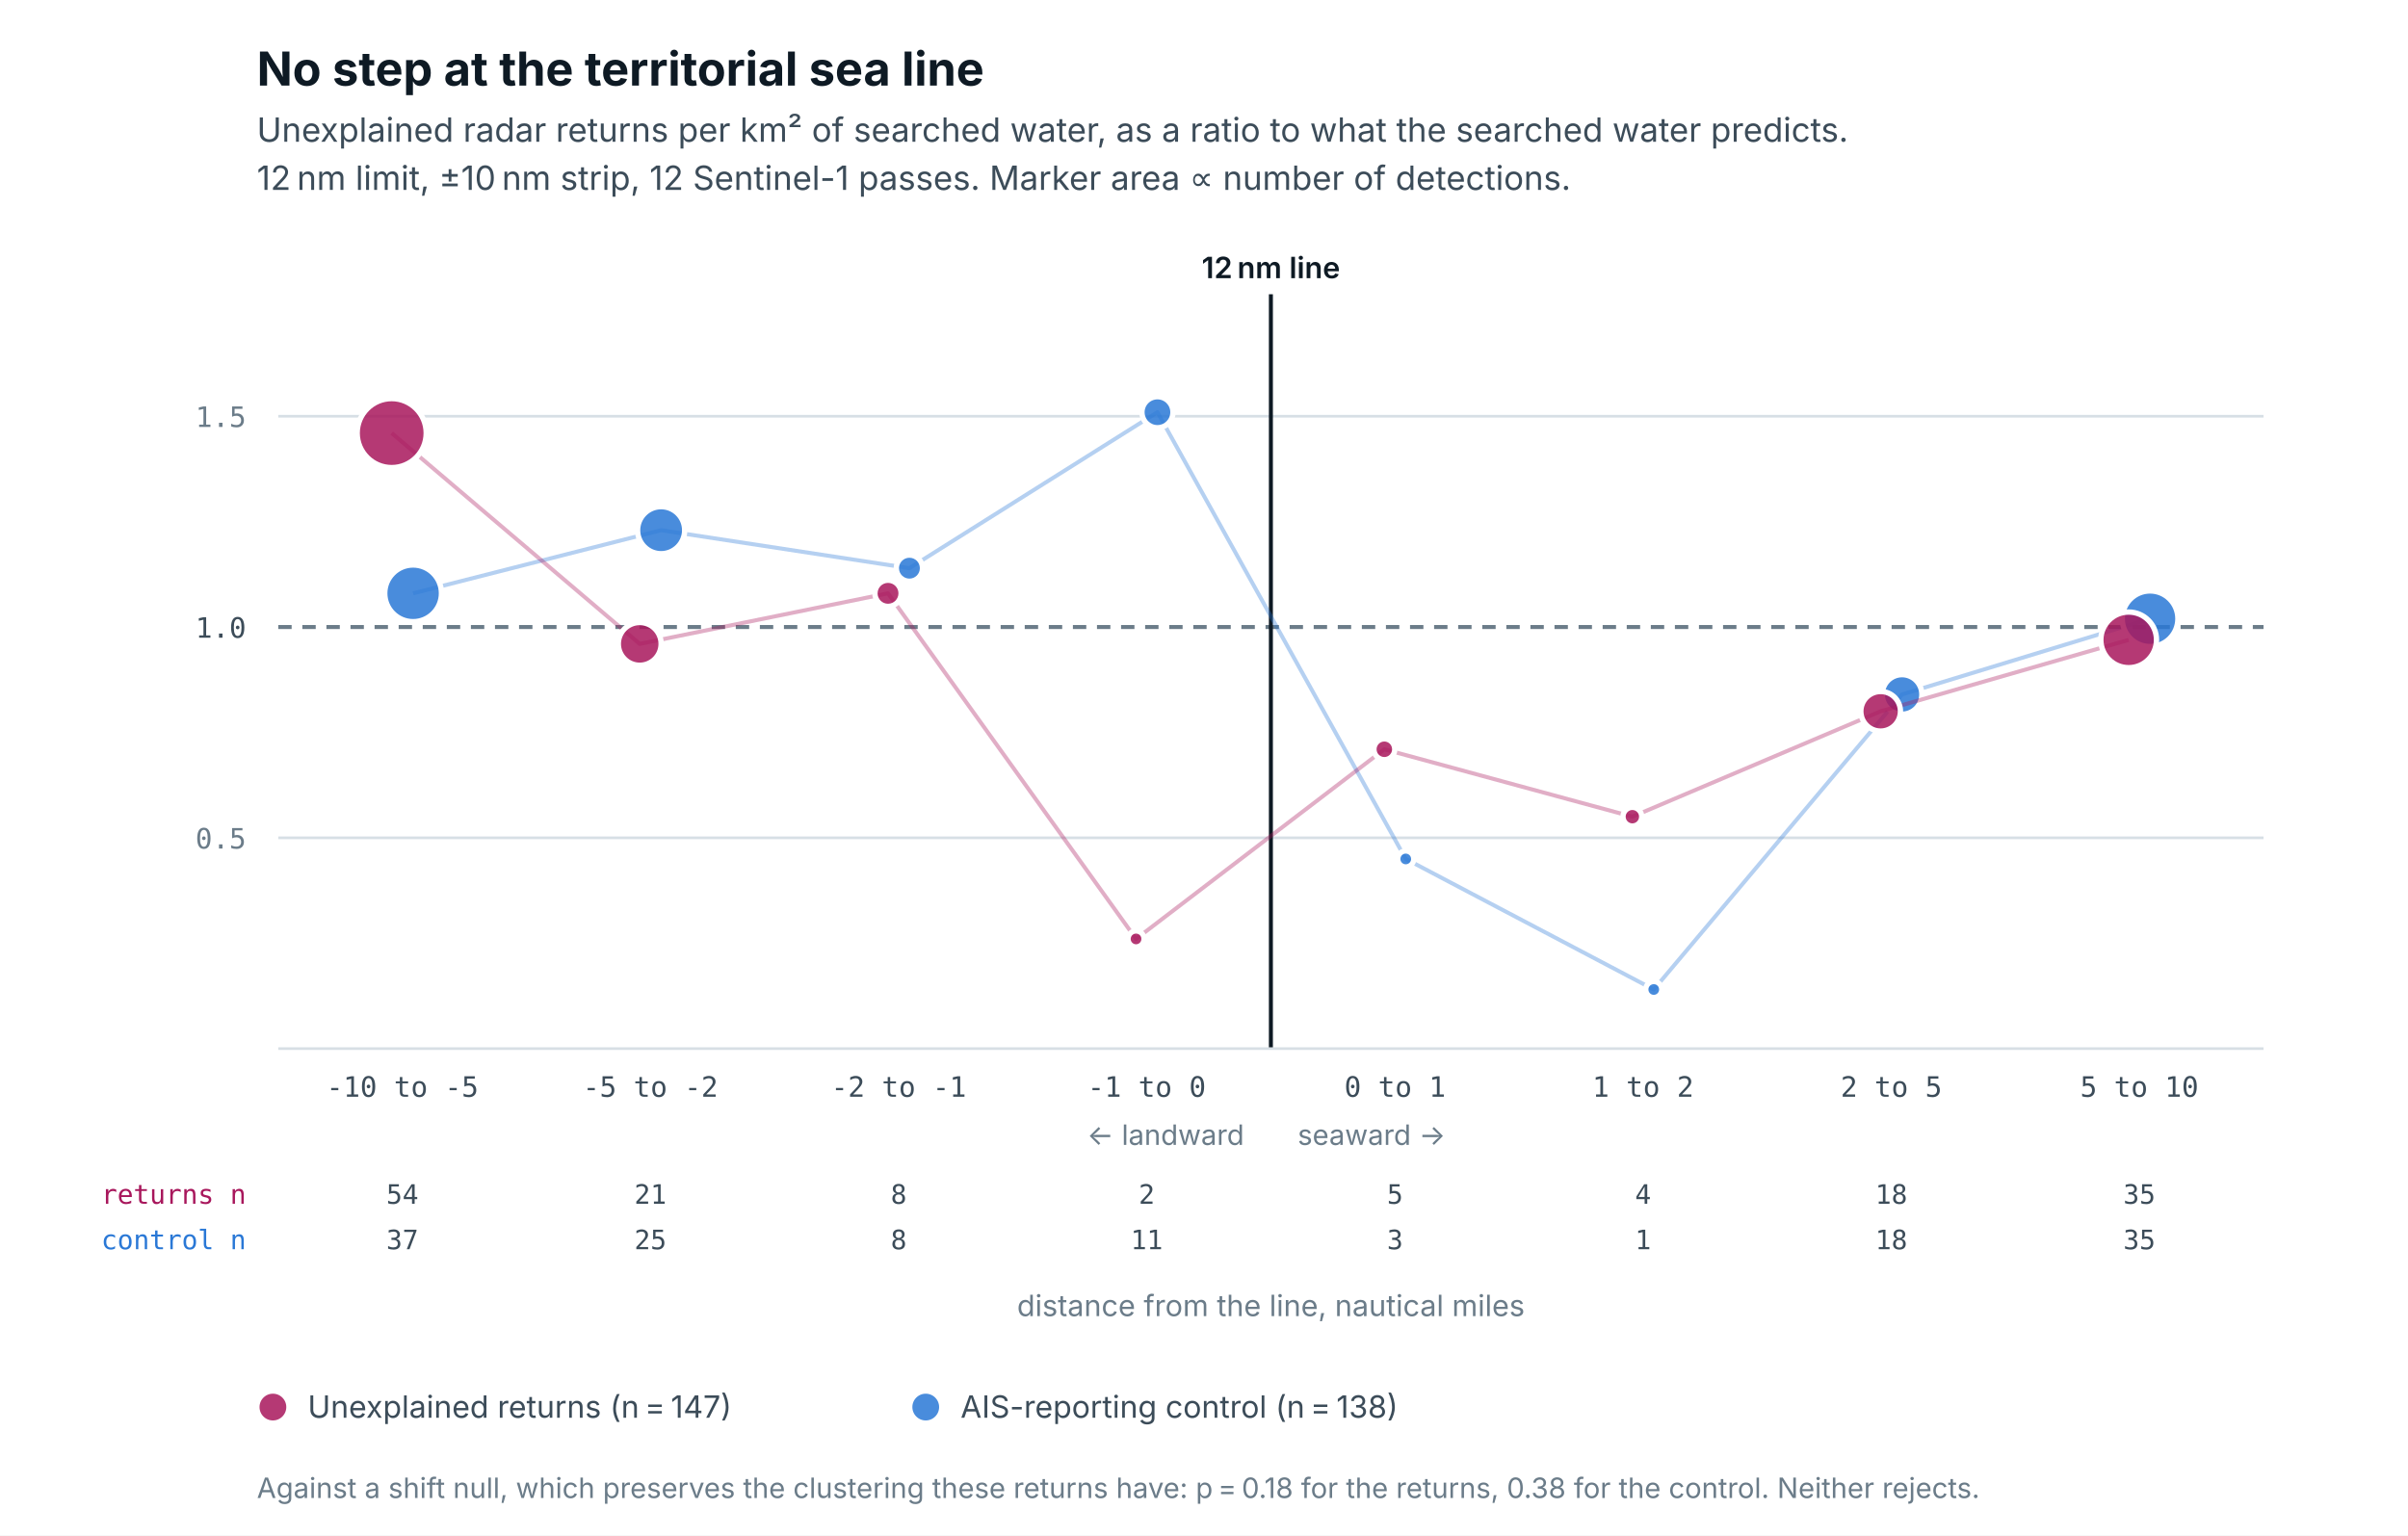
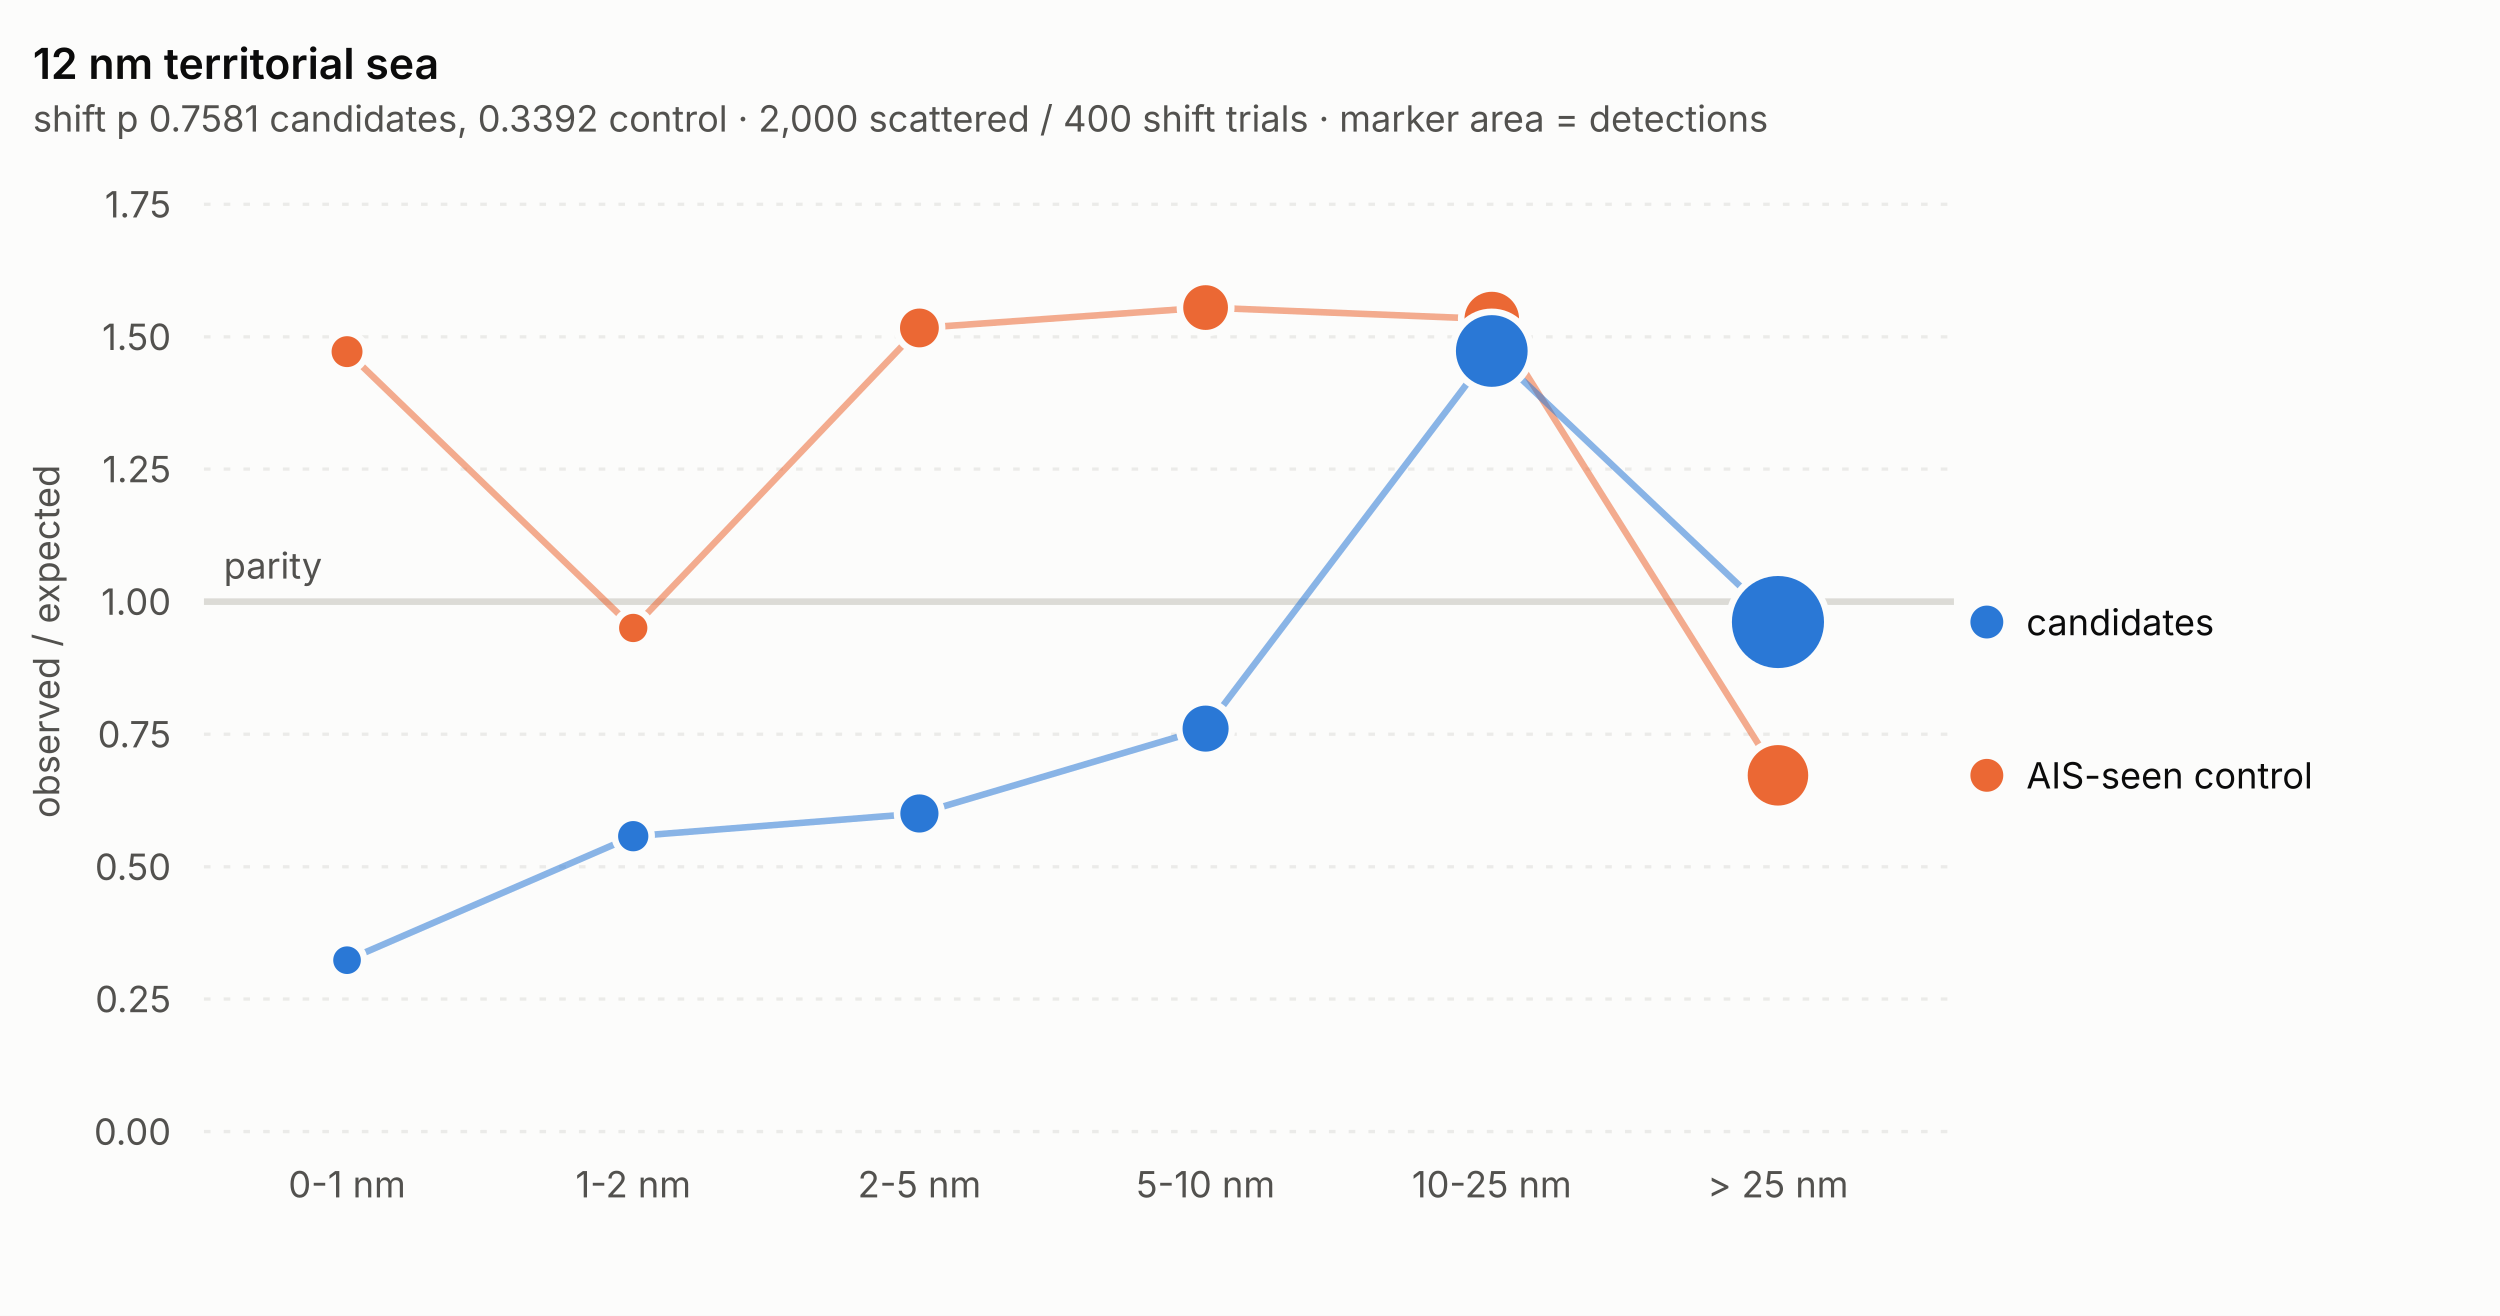
- <svg xmlns="http://www.w3.org/2000/svg" width="900" height="574" viewBox="0 0 900 574" font-family="system-ui, -apple-system, Segoe UI, sans-serif">
-   <rect width="900" height="574" fill="#ffffff" />
-   <text x="96" y="32" font-size="17.5" font-weight="700" fill="#0e1a24">No step at the territorial sea line</text>
-   <text x="96" y="53" font-size="12.5" fill="#3c4c59">Unexplained radar returns per km² of searched water, as a ratio to what the searched water predicts.</text>
-   <text x="96" y="71" font-size="12.5" fill="#3c4c59">12 nm limit, ±10 nm strip, 12 Sentinel-1 passes. Marker area ∝ number of detections.</text>
-   <line x1="104" y1="313.2" x2="846" y2="313.2" stroke="#d7dfe5" stroke-width="1" />
-   <text x="92" y="317.2" font-size="10.5" fill="#6b7c89" text-anchor="end" font-family="'IBM Plex Mono', ui-monospace, Menlo, monospace">0.5</text>
-   <line x1="104" y1="155.6" x2="846" y2="155.6" stroke="#d7dfe5" stroke-width="1" />
-   <text x="92" y="159.6" font-size="10.5" fill="#6b7c89" text-anchor="end" font-family="'IBM Plex Mono', ui-monospace, Menlo, monospace">1.5</text>
-   <line x1="104" y1="234.4" x2="846" y2="234.4" stroke="#6b7c89" stroke-width="1.5" stroke-dasharray="5 4" />
-   <text x="92" y="238.4" font-size="10.5" fill="#3c4c59" text-anchor="end" font-family="'IBM Plex Mono', ui-monospace, Menlo, monospace">1.0</text>
-   <line x1="475.0" y1="110" x2="475.0" y2="392" stroke="#0e1a24" stroke-width="1.5" />
-   <text x="475.0" y="104" font-size="11" font-weight="600" fill="#0e1a24" text-anchor="middle">12 nm line</text>
-   <line x1="104" y1="392" x2="846" y2="392" stroke="#d7dfe5" stroke-width="1" />
-   <text x="150.4" y="410" font-size="10.5" fill="#3c4c59" text-anchor="middle" font-family="'IBM Plex Mono', ui-monospace, Menlo, monospace">-10 to -5</text>
-   <text x="243.1" y="410" font-size="10.5" fill="#3c4c59" text-anchor="middle" font-family="'IBM Plex Mono', ui-monospace, Menlo, monospace">-5 to -2</text>
-   <text x="335.9" y="410" font-size="10.5" fill="#3c4c59" text-anchor="middle" font-family="'IBM Plex Mono', ui-monospace, Menlo, monospace">-2 to -1</text>
-   <text x="428.6" y="410" font-size="10.5" fill="#3c4c59" text-anchor="middle" font-family="'IBM Plex Mono', ui-monospace, Menlo, monospace">-1 to 0</text>
-   <text x="521.4" y="410" font-size="10.5" fill="#3c4c59" text-anchor="middle" font-family="'IBM Plex Mono', ui-monospace, Menlo, monospace">0 to 1</text>
-   <text x="614.1" y="410" font-size="10.5" fill="#3c4c59" text-anchor="middle" font-family="'IBM Plex Mono', ui-monospace, Menlo, monospace">1 to 2</text>
-   <text x="706.9" y="410" font-size="10.5" fill="#3c4c59" text-anchor="middle" font-family="'IBM Plex Mono', ui-monospace, Menlo, monospace">2 to 5</text>
-   <text x="799.6" y="410" font-size="10.5" fill="#3c4c59" text-anchor="middle" font-family="'IBM Plex Mono', ui-monospace, Menlo, monospace">5 to 10</text>
-   <text x="465.0" y="428" font-size="10.5" fill="#6b7c89" text-anchor="end">← landward</text>
-   <text x="485.0" y="428" font-size="10.5" fill="#6b7c89">seaward →</text>
-   <text x="92" y="450" font-size="10" fill="#a8175c" text-anchor="end" font-family="'IBM Plex Mono', ui-monospace, Menlo, monospace">returns n</text>
-   <text x="150.4" y="450" font-size="10" fill="#3c4c59" text-anchor="middle" font-family="'IBM Plex Mono', ui-monospace, Menlo, monospace">54</text>
-   <text x="243.1" y="450" font-size="10" fill="#3c4c59" text-anchor="middle" font-family="'IBM Plex Mono', ui-monospace, Menlo, monospace">21</text>
-   <text x="335.9" y="450" font-size="10" fill="#3c4c59" text-anchor="middle" font-family="'IBM Plex Mono', ui-monospace, Menlo, monospace">8</text>
-   <text x="428.6" y="450" font-size="10" fill="#3c4c59" text-anchor="middle" font-family="'IBM Plex Mono', ui-monospace, Menlo, monospace">2</text>
-   <text x="521.4" y="450" font-size="10" fill="#3c4c59" text-anchor="middle" font-family="'IBM Plex Mono', ui-monospace, Menlo, monospace">5</text>
-   <text x="614.1" y="450" font-size="10" fill="#3c4c59" text-anchor="middle" font-family="'IBM Plex Mono', ui-monospace, Menlo, monospace">4</text>
-   <text x="706.9" y="450" font-size="10" fill="#3c4c59" text-anchor="middle" font-family="'IBM Plex Mono', ui-monospace, Menlo, monospace">18</text>
-   <text x="799.6" y="450" font-size="10" fill="#3c4c59" text-anchor="middle" font-family="'IBM Plex Mono', ui-monospace, Menlo, monospace">35</text>
-   <text x="92" y="467" font-size="10" fill="#2a78d6" text-anchor="end" font-family="'IBM Plex Mono', ui-monospace, Menlo, monospace">control n</text>
-   <text x="150.4" y="467" font-size="10" fill="#3c4c59" text-anchor="middle" font-family="'IBM Plex Mono', ui-monospace, Menlo, monospace">37</text>
-   <text x="243.1" y="467" font-size="10" fill="#3c4c59" text-anchor="middle" font-family="'IBM Plex Mono', ui-monospace, Menlo, monospace">25</text>
-   <text x="335.9" y="467" font-size="10" fill="#3c4c59" text-anchor="middle" font-family="'IBM Plex Mono', ui-monospace, Menlo, monospace">8</text>
-   <text x="428.6" y="467" font-size="10" fill="#3c4c59" text-anchor="middle" font-family="'IBM Plex Mono', ui-monospace, Menlo, monospace">11</text>
-   <text x="521.4" y="467" font-size="10" fill="#3c4c59" text-anchor="middle" font-family="'IBM Plex Mono', ui-monospace, Menlo, monospace">3</text>
-   <text x="614.1" y="467" font-size="10" fill="#3c4c59" text-anchor="middle" font-family="'IBM Plex Mono', ui-monospace, Menlo, monospace">1</text>
-   <text x="706.9" y="467" font-size="10" fill="#3c4c59" text-anchor="middle" font-family="'IBM Plex Mono', ui-monospace, Menlo, monospace">18</text>
-   <text x="799.6" y="467" font-size="10" fill="#3c4c59" text-anchor="middle" font-family="'IBM Plex Mono', ui-monospace, Menlo, monospace">35</text>
-   <text x="475.0" y="492" font-size="11" fill="#6b7c89" text-anchor="middle">distance from the line, nautical miles</text>
-   <polyline points="154.4,221.8 247.1,198.2 339.9,212.4 432.6,154.1 525.4,321.1 618.1,369.9 710.9,259.6 803.6,231.3" fill="none" stroke="#2a78d6" stroke-width="1.5" opacity="0.35" stroke-linejoin="round" />
-   <circle cx="154.4" cy="221.8" r="10.6" fill="#2a78d6" fill-opacity="0.85" stroke="#ffffff" stroke-width="2" />
-   <circle cx="247.1" cy="198.2" r="8.8" fill="#2a78d6" fill-opacity="0.85" stroke="#ffffff" stroke-width="2" />
-   <circle cx="339.9" cy="212.4" r="4.9" fill="#2a78d6" fill-opacity="0.85" stroke="#ffffff" stroke-width="2" />
-   <circle cx="432.6" cy="154.1" r="5.8" fill="#2a78d6" fill-opacity="0.85" stroke="#ffffff" stroke-width="2" />
-   <circle cx="525.4" cy="321.1" r="3.0" fill="#2a78d6" fill-opacity="0.85" stroke="#ffffff" stroke-width="2" />
-   <circle cx="618.1" cy="369.9" r="3.0" fill="#2a78d6" fill-opacity="0.85" stroke="#ffffff" stroke-width="2" />
-   <circle cx="710.9" cy="259.6" r="7.4" fill="#2a78d6" fill-opacity="0.85" stroke="#ffffff" stroke-width="2" />
-   <circle cx="803.6" cy="231.3" r="10.4" fill="#2a78d6" fill-opacity="0.85" stroke="#ffffff" stroke-width="2" />
-   <polyline points="146.4,161.9 239.1,240.7 331.9,221.8 424.6,351.0 517.4,280.1 610.1,305.3 702.9,265.9 795.6,239.2" fill="none" stroke="#a8175c" stroke-width="1.5" opacity="0.35" stroke-linejoin="round" />
-   <circle cx="146.4" cy="161.9" r="12.9" fill="#a8175c" fill-opacity="0.85" stroke="#ffffff" stroke-width="2" />
-   <circle cx="239.1" cy="240.7" r="8.0" fill="#a8175c" fill-opacity="0.85" stroke="#ffffff" stroke-width="2" />
-   <circle cx="331.9" cy="221.8" r="4.9" fill="#a8175c" fill-opacity="0.85" stroke="#ffffff" stroke-width="2" />
-   <circle cx="424.6" cy="351.0" r="3.0" fill="#a8175c" fill-opacity="0.85" stroke="#ffffff" stroke-width="2" />
-   <circle cx="517.4" cy="280.1" r="3.9" fill="#a8175c" fill-opacity="0.85" stroke="#ffffff" stroke-width="2" />
-   <circle cx="610.1" cy="305.3" r="3.5" fill="#a8175c" fill-opacity="0.85" stroke="#ffffff" stroke-width="2" />
-   <circle cx="702.9" cy="265.9" r="7.4" fill="#a8175c" fill-opacity="0.85" stroke="#ffffff" stroke-width="2" />
-   <circle cx="795.6" cy="239.2" r="10.4" fill="#a8175c" fill-opacity="0.85" stroke="#ffffff" stroke-width="2" />
-   <g transform="translate(96,530)">
-     <circle cx="6" cy="-4" r="6" fill="#a8175c" fill-opacity="0.85" stroke="#ffffff" stroke-width="2" />
-     <text x="19" y="0" font-size="11.5" fill="#3c4c59">Unexplained returns (n = 147)</text>
-     <circle cx="250" cy="-4" r="6" fill="#2a78d6" fill-opacity="0.85" stroke="#ffffff" stroke-width="2" />
-     <text x="263" y="0" font-size="11.5" fill="#3c4c59">AIS-reporting control (n = 138)</text>
-   </g>
-   <text x="96" y="560" font-size="10.5" fill="#6b7c89">Against a shift null, which preserves the clustering these returns have: p = 0.18 for the returns, 0.38 for the control. Neither rejects.</text>
+ <svg xmlns="http://www.w3.org/2000/svg" viewBox="0 0 760 400" width="760" height="400" role="img" aria-labelledby="ttl desc">
+   <style>
+   .s{fill:#fcfcfb}.ink{fill:#0b0b0b}.ink2{fill:#52514e}
+   .gr{stroke:#d8d7d2}.cd{fill:#2a78d6}.ct{fill:#eb6834}
+   .cds{stroke:#2a78d6}.cts{stroke:#eb6834}.ring{stroke:#fcfcfb}
+   @media (prefers-color-scheme:dark){
+    .s{fill:#1a1a19}.ink{fill:#ffffff}.ink2{fill:#c3c2b7}
+    .gr{stroke:#3a3a38}.cd{fill:#3987e5}.ct{fill:#d95926}
+    .cds{stroke:#3987e5}.cts{stroke:#d95926}
+    .ring{stroke:#1a1a19}}
+   text{font:13px system-ui,-apple-system,Segoe UI,sans-serif}
+   .sm{font-size:11px}.bd{font-weight:600}
+ </style>
+   <rect class="s" width="760" height="400" />
+   <line class="gr" x1="62" x2="594" y1="344.0" y2="344.0" stroke-width="1" stroke-dasharray="2 4" opacity="0.45" />
+   <text class="ink2 sm" x="52" y="348.0" text-anchor="end">0.00</text>
+   <line class="gr" x1="62" x2="594" y1="303.7" y2="303.7" stroke-width="1" stroke-dasharray="2 4" opacity="0.45" />
+   <text class="ink2 sm" x="52" y="307.7" text-anchor="end">0.25</text>
+   <line class="gr" x1="62" x2="594" y1="263.5" y2="263.5" stroke-width="1" stroke-dasharray="2 4" opacity="0.45" />
+   <text class="ink2 sm" x="52" y="267.5" text-anchor="end">0.50</text>
+   <line class="gr" x1="62" x2="594" y1="223.2" y2="223.2" stroke-width="1" stroke-dasharray="2 4" opacity="0.45" />
+   <text class="ink2 sm" x="52" y="227.2" text-anchor="end">0.75</text>
+   <line class="gr" x1="62" x2="594" y1="182.9" y2="182.9" stroke-width="2" opacity="0.9" />
+   <text class="ink2 sm" x="52" y="186.9" text-anchor="end">1.00</text>
+   <line class="gr" x1="62" x2="594" y1="142.6" y2="142.6" stroke-width="1" stroke-dasharray="2 4" opacity="0.45" />
+   <text class="ink2 sm" x="52" y="146.6" text-anchor="end">1.25</text>
+   <line class="gr" x1="62" x2="594" y1="102.4" y2="102.4" stroke-width="1" stroke-dasharray="2 4" opacity="0.45" />
+   <text class="ink2 sm" x="52" y="106.4" text-anchor="end">1.50</text>
+   <line class="gr" x1="62" x2="594" y1="62.1" y2="62.1" stroke-width="1" stroke-dasharray="2 4" opacity="0.45" />
+   <text class="ink2 sm" x="52" y="66.1" text-anchor="end">1.75</text>
+   <text class="ink2 sm" x="68" y="175.9">parity</text>
+   <text class="ink2 sm" transform="rotate(-90 18 195)" x="18" y="195" text-anchor="middle">observed / expected</text>
+   <text class="ink2 sm" x="105.5" y="364" text-anchor="middle">0-1 nm</text>
+   <text class="ink2 sm" x="192.5" y="364" text-anchor="middle">1-2 nm</text>
+   <text class="ink2 sm" x="279.5" y="364" text-anchor="middle">2-5 nm</text>
+   <text class="ink2 sm" x="366.5" y="364" text-anchor="middle">5-10 nm</text>
+   <text class="ink2 sm" x="453.5" y="364" text-anchor="middle">10-25 nm</text>
+   <text class="ink2 sm" x="540.5" y="364" text-anchor="middle">&gt; 25 nm</text>
+   <path class="cts" d="M105.5,106.9 L192.5,190.9 L279.5,99.7 L366.5,93.5 L453.5,97.0 L540.5,235.7" fill="none" stroke-width="2" opacity="0.55" />
+   <circle class="ct ring" cx="105.5" cy="106.9" r="5.7" stroke-width="2" />
+   <circle class="ct ring" cx="192.5" cy="190.9" r="5.3" stroke-width="2" />
+   <circle class="ct ring" cx="279.5" cy="99.7" r="6.9" stroke-width="2" />
+   <circle class="ct ring" cx="366.5" cy="93.5" r="7.8" stroke-width="2" />
+   <circle class="ct ring" cx="453.5" cy="97.0" r="9.3" stroke-width="2" />
+   <circle class="ct ring" cx="540.5" cy="235.7" r="10.2" stroke-width="2" />
+   <path class="cds" d="M105.5,291.9 L192.5,254.2 L279.5,247.3 L366.5,221.5 L453.5,106.7 L540.5,189.1" fill="none" stroke-width="2" opacity="0.55" />
+   <circle class="cd ring" cx="105.5" cy="291.9" r="5.2" stroke-width="2" />
+   <circle class="cd ring" cx="192.5" cy="254.2" r="5.6" stroke-width="2" />
+   <circle class="cd ring" cx="279.5" cy="247.3" r="6.8" stroke-width="2" />
+   <circle class="cd ring" cx="366.5" cy="221.5" r="8.0" stroke-width="2" />
+   <circle class="cd ring" cx="453.5" cy="106.7" r="11.9" stroke-width="2" />
+   <circle class="cd ring" cx="540.5" cy="189.1" r="15.0" stroke-width="2" />
+   <circle class="cd" cx="604" cy="189.1" r="5" />
+   <text class="ink sm" x="616" y="193.1">candidates</text>
+   <circle class="ct" cx="604" cy="235.7" r="5" />
+   <text class="ink sm" x="616" y="239.7">AIS-seen control</text>
+   <text class="ink bd" x="10" y="24">12 nm territorial sea</text>
+   <text class="ink2 sm" x="10" y="40">shift p 0.7581 candidates, 0.3392 control  ·  2,000 scattered / 400 shift trials  ·  marker area = detections</text>
</svg>
